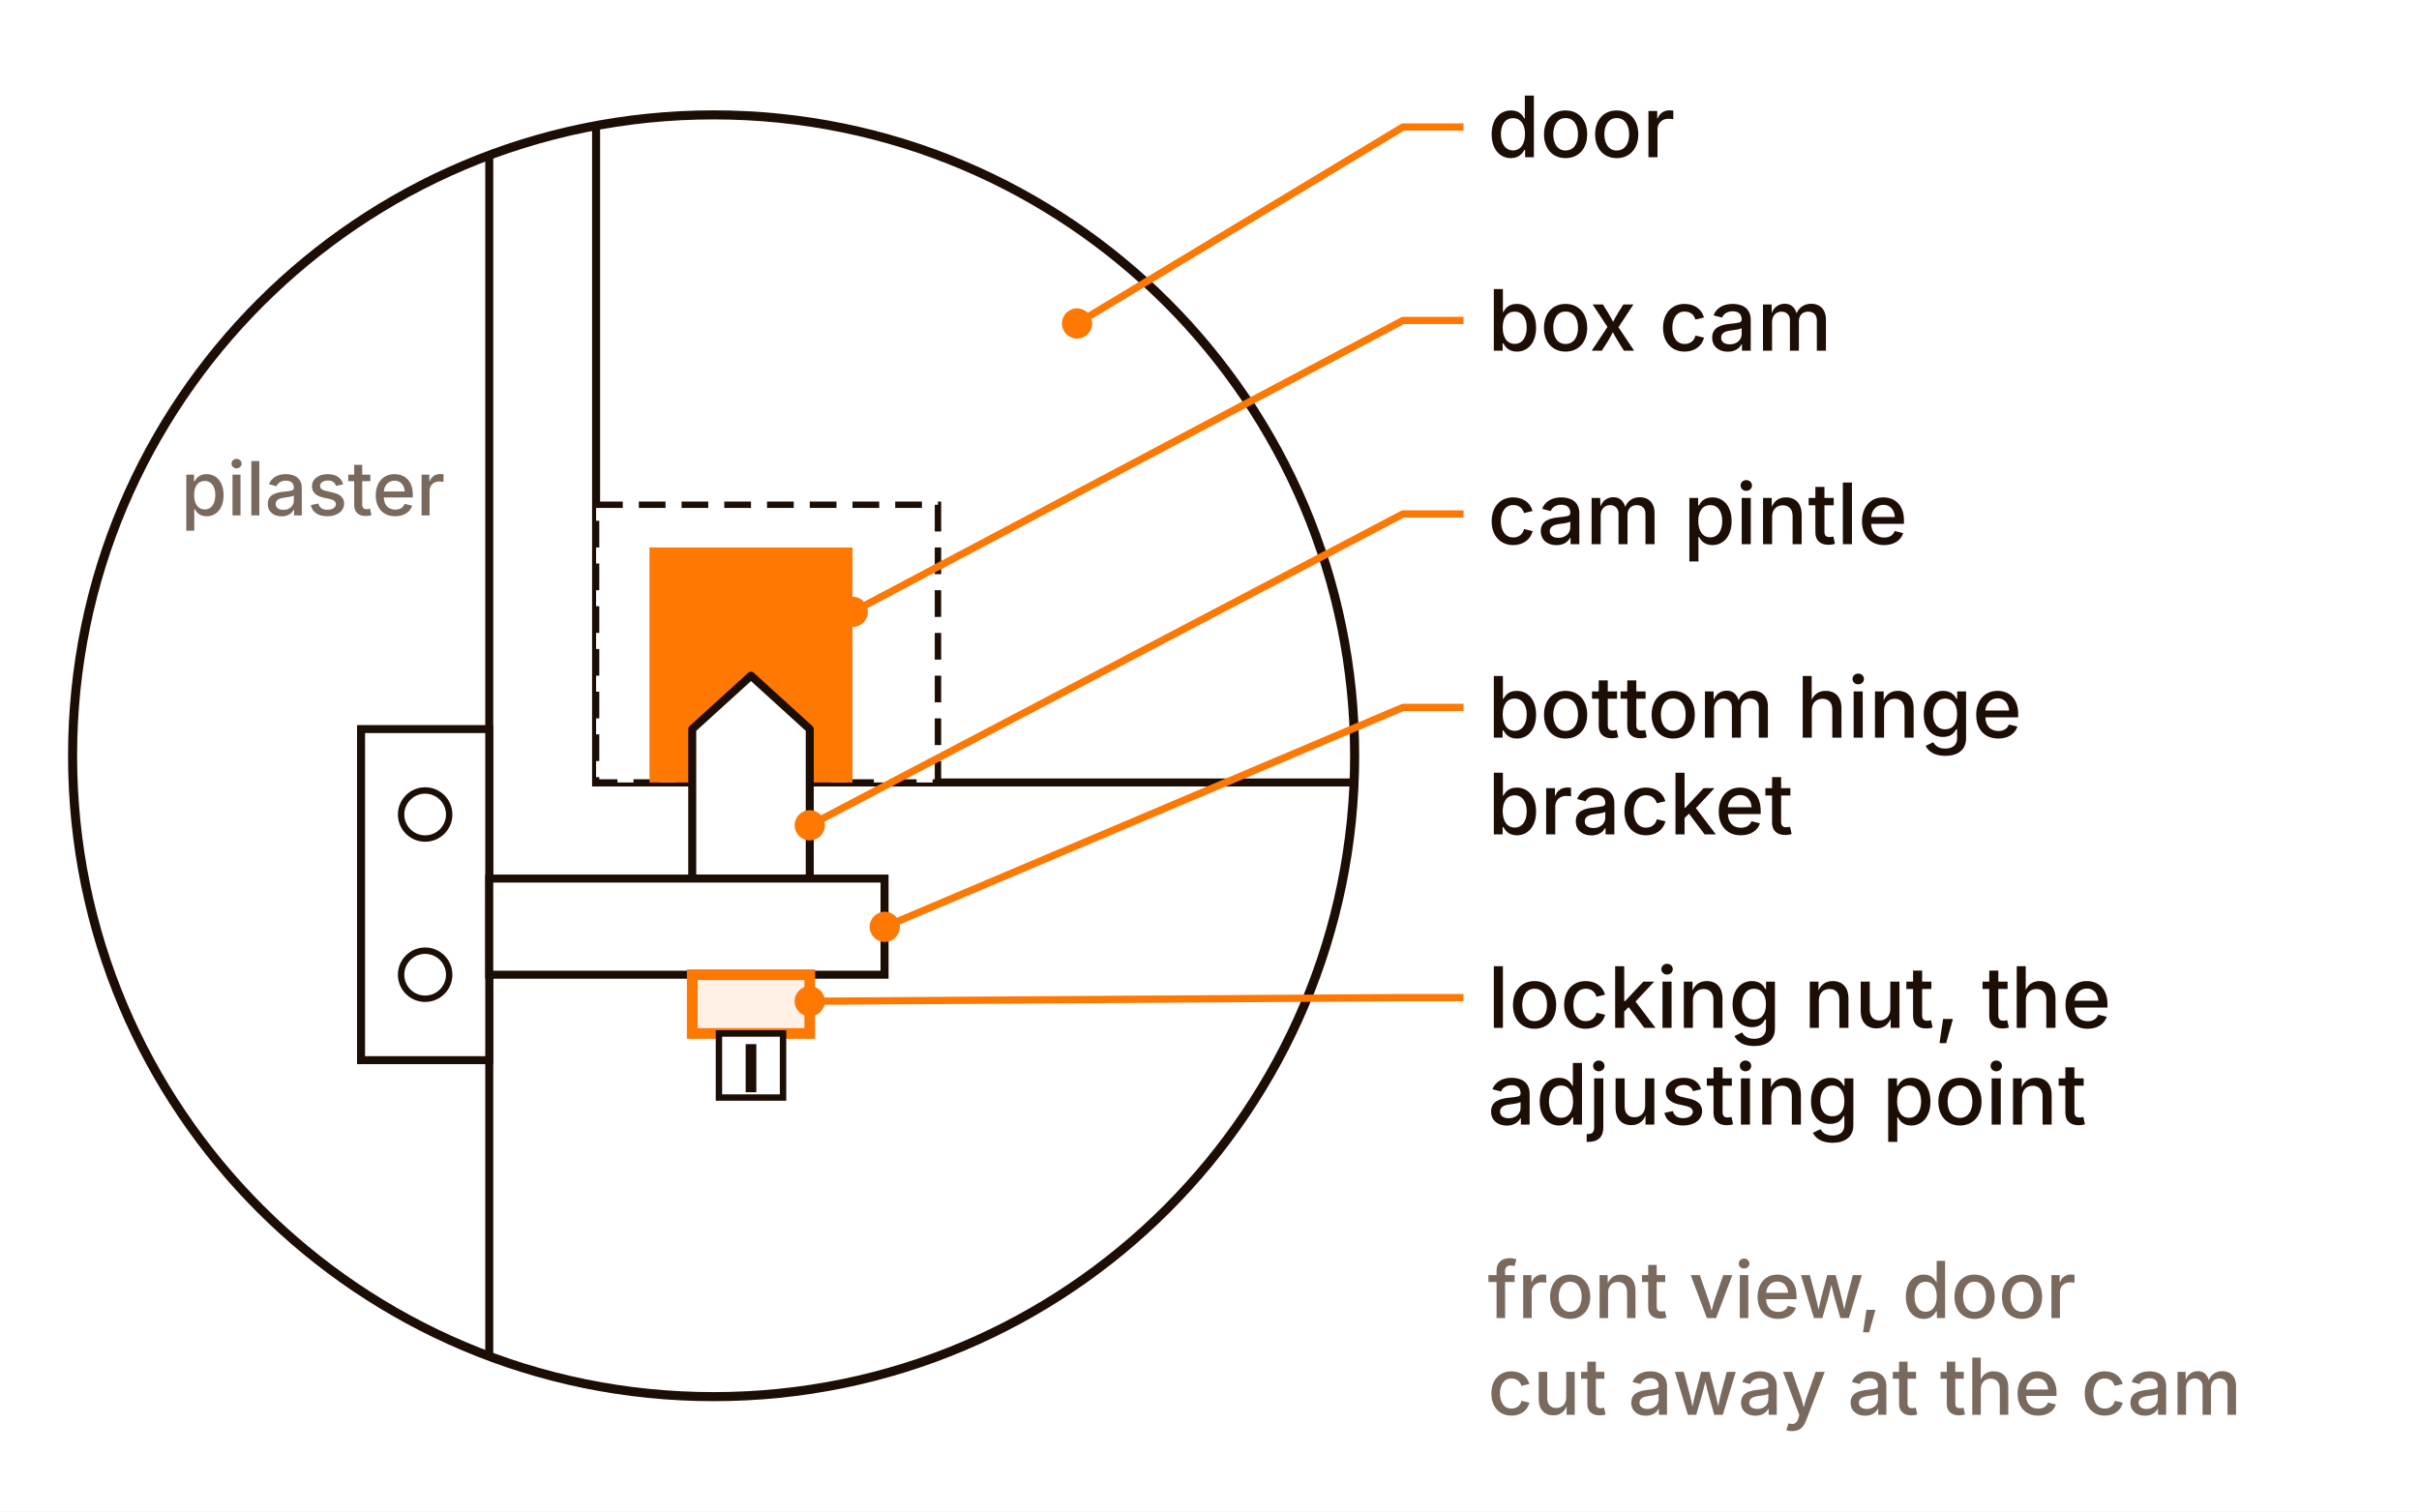
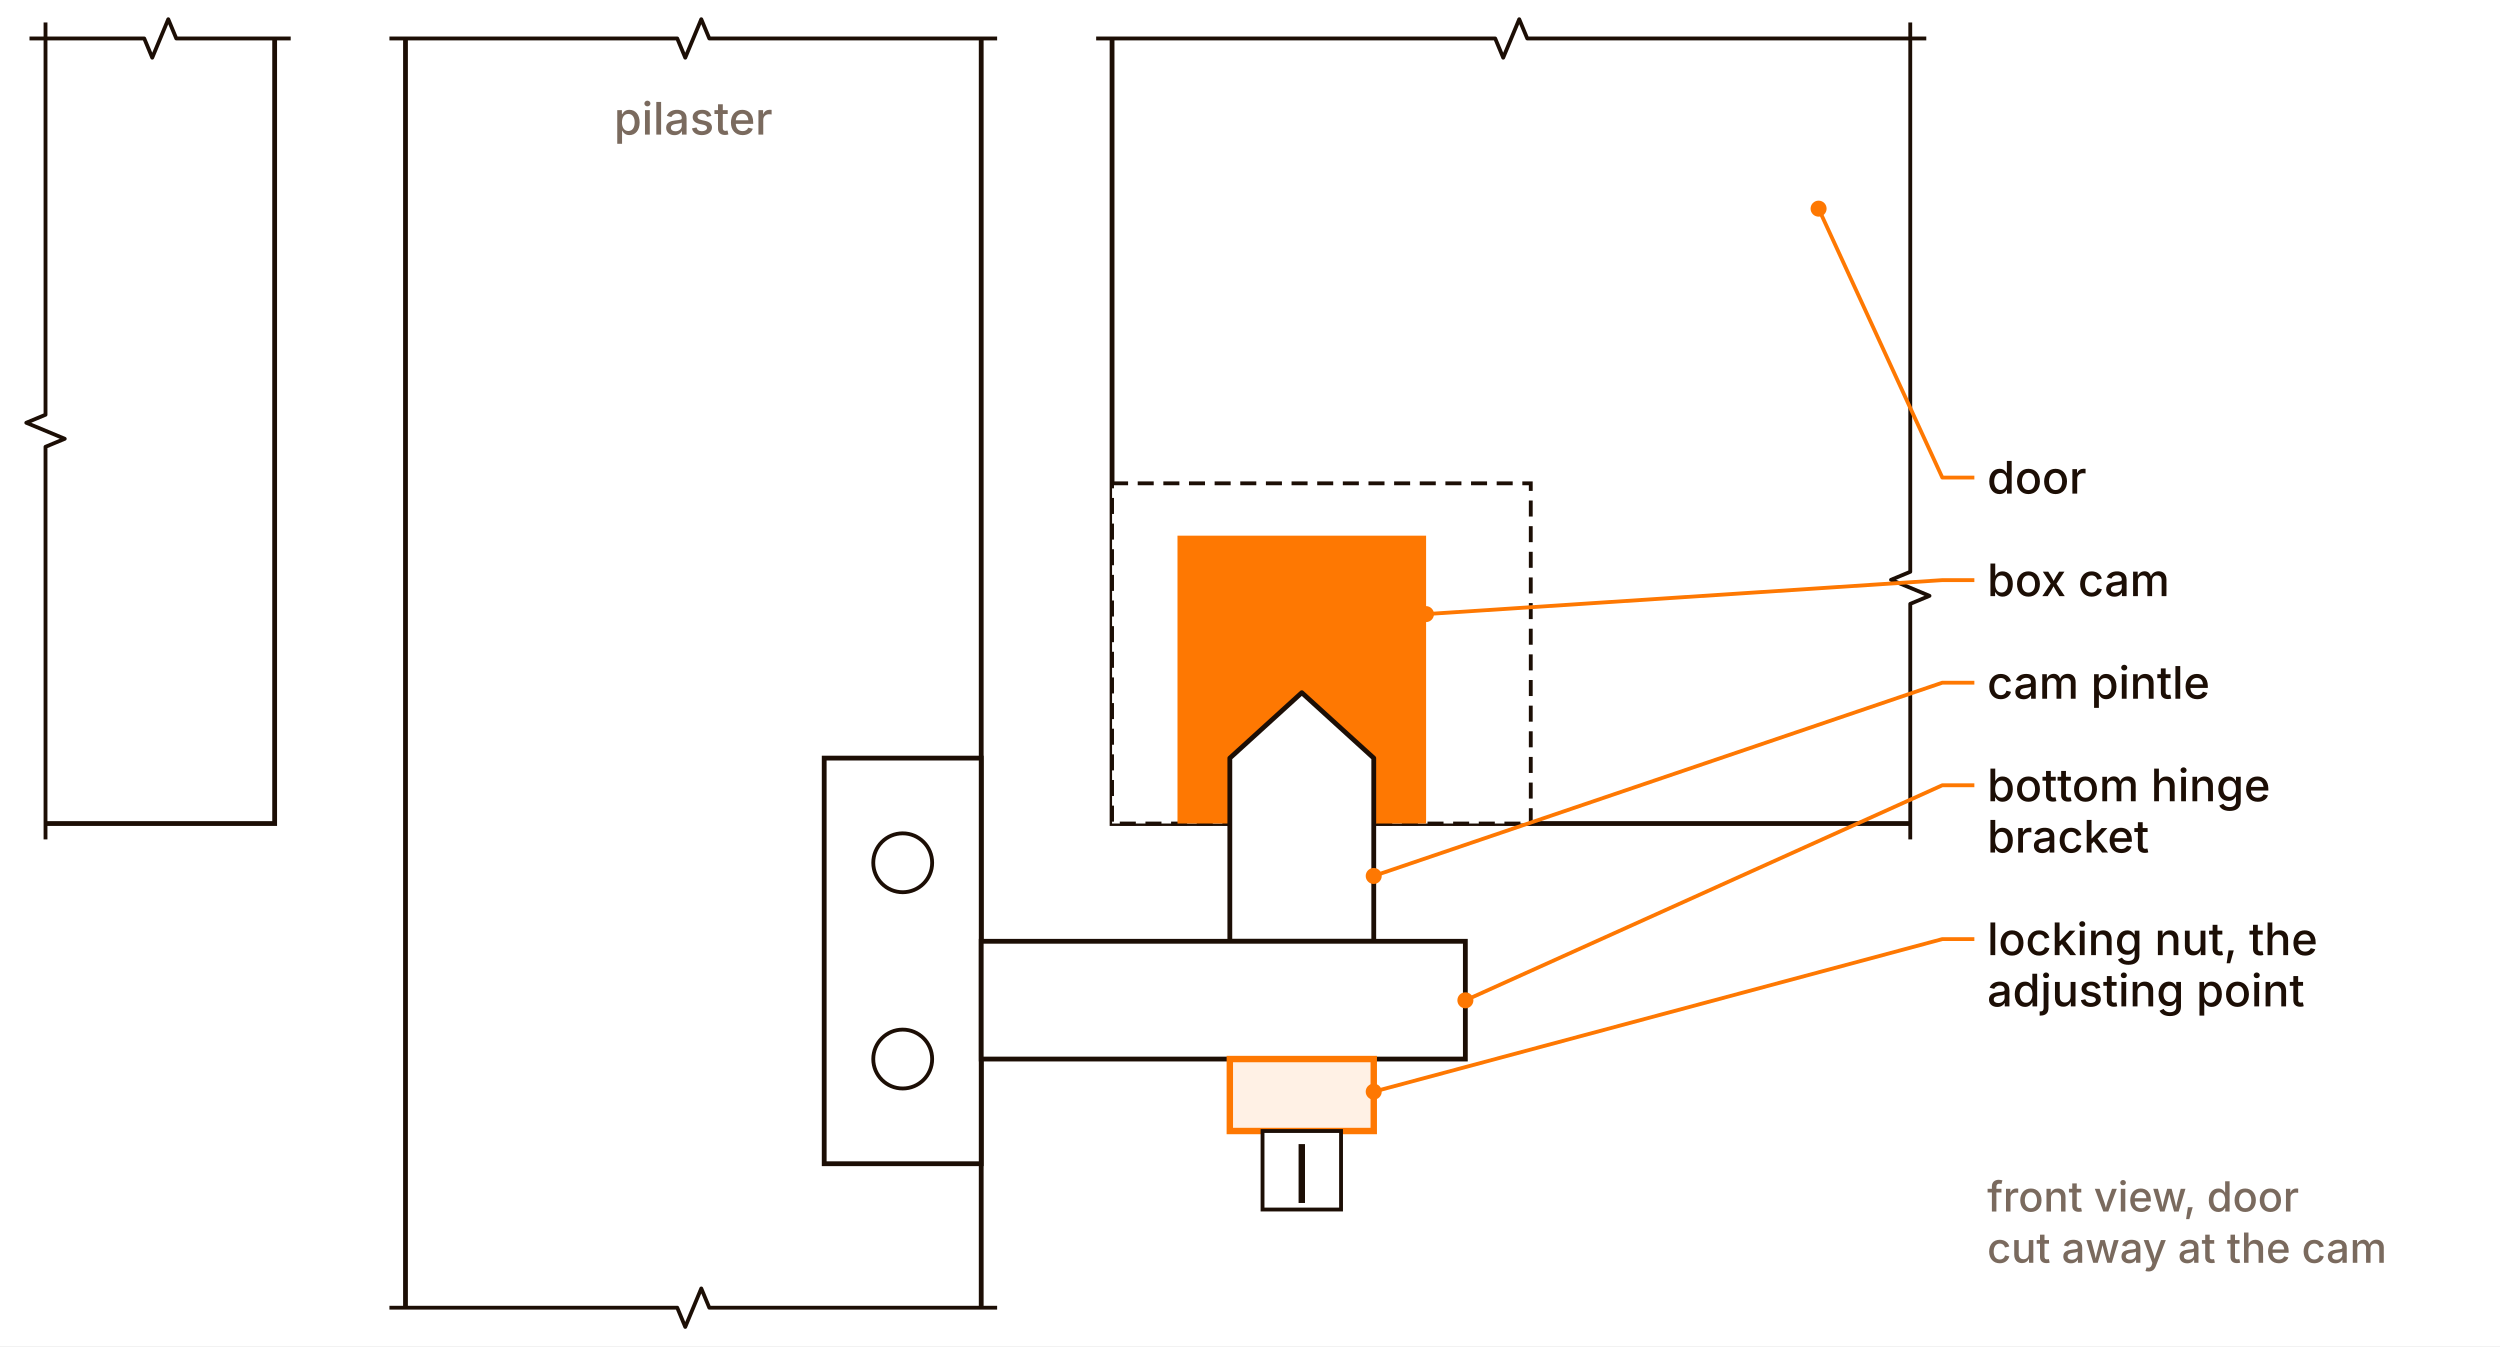
- <svg xmlns="http://www.w3.org/2000/svg" viewBox="0 0 400 250" width="400" height="250" role="img" aria-labelledby="t-hinge-detail-cam d-hinge-detail-cam" font-family="Inter, ui-sans-serif, system-ui, sans-serif">
+ <svg xmlns="http://www.w3.org/2000/svg" viewBox="0 0 780 420" width="780" height="420" role="img" aria-labelledby="t-hinge-detail-cam d-hinge-detail-cam" font-family="Inter, ui-sans-serif, system-ui, sans-serif">
  <defs>
    <pattern id="hatch-hinge-detail-cam" width="8" height="8" patternUnits="userSpaceOnUse" patternTransform="rotate(45)">
      <rect width="8" height="8" fill="#f2f0ec" />
      <line x1="0" y1="0" x2="0" y2="8" stroke="#cfc7bc" stroke-width="1.5" />
    </pattern>
    <marker id="tick-hinge-detail-cam" viewBox="0 0 10 10" refX="5" refY="5" markerWidth="8" markerHeight="8" orient="auto">
      <path d="M2 8 L8 2" stroke="#7a6a5e" stroke-width="1.5" />
    </marker>
  </defs>
-   <rect width="400" height="250" fill="#ffffff" />
-   <g transform="translate(118 125) scale(0.8833) translate(-150 -145)">
-     <clipPath id="c-hinge-detail-cam">
-       <circle cx="150" cy="145" r="120" />
-     </clipPath>
-     <g clip-path="url(#c-hinge-detail-cam)">
-       <rect x="20" y="-10" width="88" height="330" fill="#ffffff" stroke="#1c0e05" stroke-width="1.5" />
-       <rect x="128" y="-10" width="210" height="160" fill="#ffffff" stroke="#1c0e05" stroke-width="1.5" />
+   <rect width="780" height="420" fill="#ffffff" />
+   <style>.dz *{vector-effect:non-scaling-stroke}</style>
+   <clipPath id="c-hinge-detail-cam">
+     <rect x="14.2" y="12.0" width="581.8" height="396.0" />
+   </clipPath>
+   <pattern id="hk-hinge-detail-cam" width="3.919" height="3.919" patternUnits="userSpaceOnUse" patternTransform="rotate(45)">
+     <rect width="3.919" height="3.919" fill="#f2f0ec" />
+     <line x1="0" y1="0" x2="0" y2="3.919" stroke="#cfc7bc" stroke-width="0.735" />
+   </pattern>
+   <g clip-path="url(#c-hinge-detail-cam)">
+     <g class="dz" transform="translate(85.69 -49.24) scale(2.0412)">
+       <rect x="20" y="-1000" width="88" height="2000" fill="#ffffff" stroke="#1c0e05" stroke-width="1.5" />
+       <rect x="-1000" y="-1000" width="1000" height="1150" fill="#ffffff" stroke="#1c0e05" stroke-width="1.5" />
+       <rect x="128" y="-1000" width="1000" height="1150" fill="#ffffff" stroke="#1c0e05" stroke-width="1.5" />
      <rect x="128" y="98" width="64" height="52" fill="#ffffff" stroke="#1c0e05" stroke-width="1.2" stroke-dasharray="5 3" />
      <path d="M138 106 H176 V150 H168 V140 L157 130 L146 140 V150 H138 Z" fill="#fe7802" />
      <path d="M146 168 V140 L157 130 L168 140 V168 Z" fill="#fff" stroke="#1c0e05" stroke-width="1.5" stroke-linejoin="round" />
      <rect x="84" y="140" width="24" height="62" fill="#ffffff" stroke="#1c0e05" stroke-width="1.5" />
      <rect x="108" y="168" width="74" height="18" fill="#ffffff" stroke="#1c0e05" stroke-width="1.5" />
      <circle cx="96" cy="156" r="4.5" fill="#fff" stroke="#1c0e05" stroke-width="1.2" />
      <circle cx="96" cy="186" r="4.5" fill="#fff" stroke="#1c0e05" stroke-width="1.2" />
      <rect x="146" y="186" width="22" height="11" fill="#fff1e5" stroke="#fe7802" stroke-width="2" />
      <rect x="151" y="197" width="12" height="12" fill="#ffffff" stroke="#1c0e05" stroke-width="1.2" />
      <line x1="157" y1="199" x2="157" y2="208" stroke="#1c0e05" stroke-width="2" />
-       <text x="75" y="100" font-size="14" font-weight="500" fill="#7a6a5e" text-anchor="middle">pilaster</text>
    </g>
  </g>
-   <circle cx="118" cy="125" r="106" fill="none" stroke="#1c0e05" stroke-width="1.5" />
-   <path d="M242 21 H232 L178.1 53.5" fill="none" stroke="#fe7802" stroke-width="1.2" stroke-linejoin="round" />
-   <circle cx="178.1" cy="53.5" r="2.5" fill="#fe7802" />
-   <text x="246" y="26" font-size="14" font-weight="500" fill="#1c0e05" text-anchor="start" paint-order="stroke" stroke="#fff" stroke-width="4">door</text>
-   <path d="M242 53 H232 L141 101.2" fill="none" stroke="#fe7802" stroke-width="1.2" stroke-linejoin="round" />
-   <circle cx="141" cy="101.2" r="2.5" fill="#fe7802" />
-   <text x="246" y="58" font-size="14" font-weight="500" fill="#1c0e05" text-anchor="start" paint-order="stroke" stroke="#fff" stroke-width="4">box cam</text>
-   <path d="M242 85 H232 L133.9 136.5" fill="none" stroke="#fe7802" stroke-width="1.2" stroke-linejoin="round" />
-   <circle cx="133.9" cy="136.5" r="2.5" fill="#fe7802" />
-   <text x="246" y="90" font-size="14" font-weight="500" fill="#1c0e05" text-anchor="start" paint-order="stroke" stroke="#fff" stroke-width="4">cam pintle</text>
-   <path d="M242 117 H232 L146.3 153.3" fill="none" stroke="#fe7802" stroke-width="1.2" stroke-linejoin="round" />
-   <circle cx="146.3" cy="153.3" r="2.5" fill="#fe7802" />
-   <text x="246" y="122" font-size="14" font-weight="500" fill="#1c0e05" text-anchor="start" paint-order="stroke" stroke="#fff" stroke-width="4">bottom hinge</text>
-   <text x="246" y="138" font-size="14" font-weight="500" fill="#1c0e05" text-anchor="start" paint-order="stroke" stroke="#fff" stroke-width="4">bracket</text>
-   <path d="M242 165 H232 L133.9 165.6" fill="none" stroke="#fe7802" stroke-width="1.2" stroke-linejoin="round" />
-   <circle cx="133.9" cy="165.6" r="2.5" fill="#fe7802" />
-   <text x="246" y="170" font-size="14" font-weight="500" fill="#1c0e05" text-anchor="start" paint-order="stroke" stroke="#fff" stroke-width="4">locking nut, the</text>
-   <text x="246" y="186" font-size="14" font-weight="500" fill="#1c0e05" text-anchor="start" paint-order="stroke" stroke="#fff" stroke-width="4">adjusting point</text>
-   <text x="246" y="218" font-size="13" font-weight="500" fill="#7a6a5e" text-anchor="start">front view, door</text>
-   <text x="246" y="234" font-size="13" font-weight="500" fill="#7a6a5e" text-anchor="start">cut away at the cam</text>
+   <path d="M121.5 12.0 L211.3 12.0 L213.8 18.0 L218.8 6.0 L221.3 12.0 L311.1 12.0" fill="none" stroke="#1c0e05" stroke-width="1.2" stroke-linejoin="round" />
+   <path d="M121.5 408.0 L211.3 408.0 L213.8 414.0 L218.8 402.0 L221.3 408.0 L311.1 408.0" fill="none" stroke="#1c0e05" stroke-width="1.2" stroke-linejoin="round" />
+   <path d="M342.0 12.0 L466.5 12.0 L469.0 18.0 L474.0 6.0 L476.5 12.0 L601.0 12.0" fill="none" stroke="#1c0e05" stroke-width="1.2" stroke-linejoin="round" />
+   <path d="M596.0 7.0 L596.0 178.4 L590.0 180.9 L602.0 185.9 L596.0 188.4 L596.0 261.9" fill="none" stroke="#1c0e05" stroke-width="1.2" stroke-linejoin="round" />
+   <path d="M9.2 12.0 L45.0 12.0 L47.5 18.0 L52.5 6.0 L55.0 12.0 L90.7 12.0" fill="none" stroke="#1c0e05" stroke-width="1.2" stroke-linejoin="round" />
+   <path d="M14.2 7.0 L14.2 129.4 L8.2 131.9 L20.2 136.9 L14.2 139.4 L14.2 261.9" fill="none" stroke="#1c0e05" stroke-width="1.2" stroke-linejoin="round" />
+   <text x="216.3" y="42" font-size="14" font-weight="500" fill="#7a6a5e" text-anchor="middle">pilaster</text>
+   <path d="M616 149 H606 L567.4 65.1" fill="none" stroke="#fe7802" stroke-width="1.2" stroke-linejoin="round" />
+   <circle cx="567.4" cy="65.1" r="2.5" fill="#fe7802" />
+   <text x="620" y="154" font-size="14" font-weight="500" fill="#1c0e05" text-anchor="start" paint-order="stroke" stroke="#fff" stroke-width="4">door</text>
+   <path d="M616 181 H606 L444.9 191.6" fill="none" stroke="#fe7802" stroke-width="1.2" stroke-linejoin="round" />
+   <circle cx="444.9" cy="191.6" r="2.5" fill="#fe7802" />
+   <text x="620" y="186" font-size="14" font-weight="500" fill="#1c0e05" text-anchor="start" paint-order="stroke" stroke="#fff" stroke-width="4">box cam</text>
+   <path d="M616 213 H606 L428.6 273.3" fill="none" stroke="#fe7802" stroke-width="1.2" stroke-linejoin="round" />
+   <circle cx="428.6" cy="273.3" r="2.5" fill="#fe7802" />
+   <text x="620" y="218" font-size="14" font-weight="500" fill="#1c0e05" text-anchor="start" paint-order="stroke" stroke="#fff" stroke-width="4">cam pintle</text>
+   <path d="M616 245 H606 L457.2 312.1" fill="none" stroke="#fe7802" stroke-width="1.2" stroke-linejoin="round" />
+   <circle cx="457.2" cy="312.1" r="2.5" fill="#fe7802" />
+   <text x="620" y="250" font-size="14" font-weight="500" fill="#1c0e05" text-anchor="start" paint-order="stroke" stroke="#fff" stroke-width="4">bottom hinge</text>
+   <text x="620" y="266" font-size="14" font-weight="500" fill="#1c0e05" text-anchor="start" paint-order="stroke" stroke="#fff" stroke-width="4">bracket</text>
+   <path d="M616 293 H606 L428.6 340.6" fill="none" stroke="#fe7802" stroke-width="1.2" stroke-linejoin="round" />
+   <circle cx="428.6" cy="340.6" r="2.5" fill="#fe7802" />
+   <text x="620" y="298" font-size="14" font-weight="500" fill="#1c0e05" text-anchor="start" paint-order="stroke" stroke="#fff" stroke-width="4">locking nut, the</text>
+   <text x="620" y="314" font-size="14" font-weight="500" fill="#1c0e05" text-anchor="start" paint-order="stroke" stroke="#fff" stroke-width="4">adjusting point</text>
+   <text x="620" y="378" font-size="13" font-weight="500" fill="#7a6a5e" text-anchor="start">front view, door</text>
+   <text x="620" y="394" font-size="13" font-weight="500" fill="#7a6a5e" text-anchor="start">cut away at the cam</text>
</svg>
